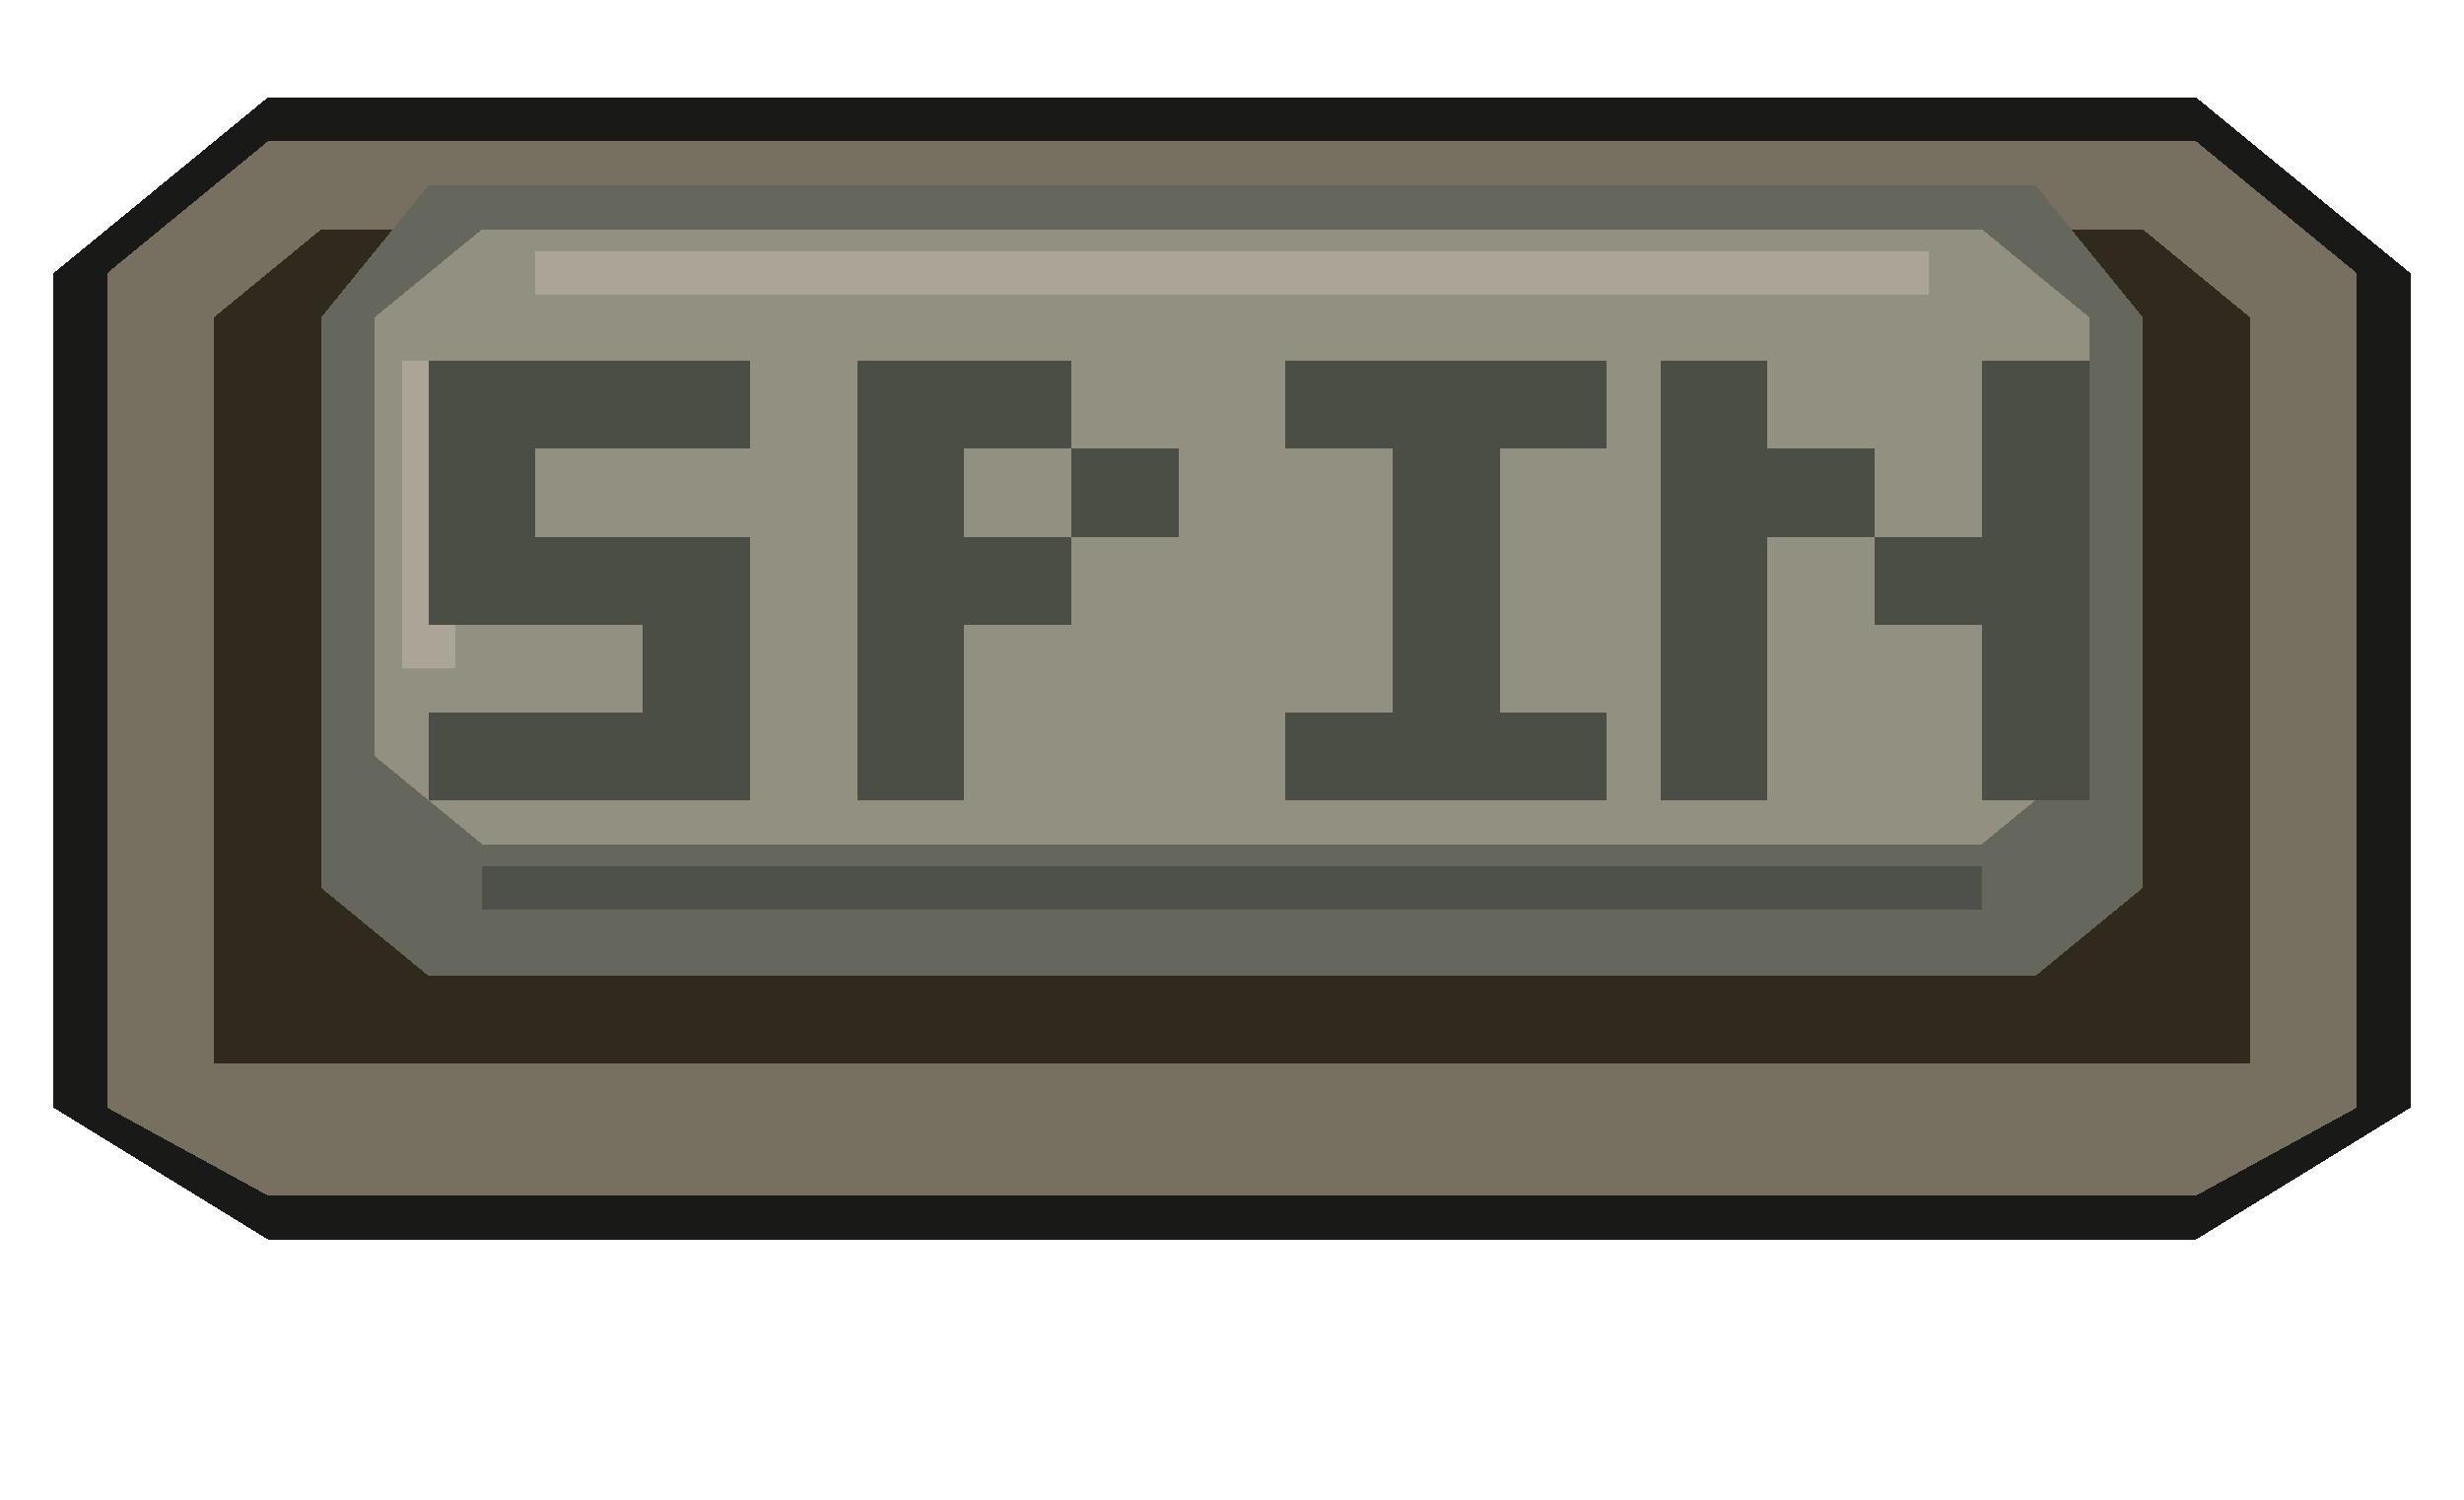
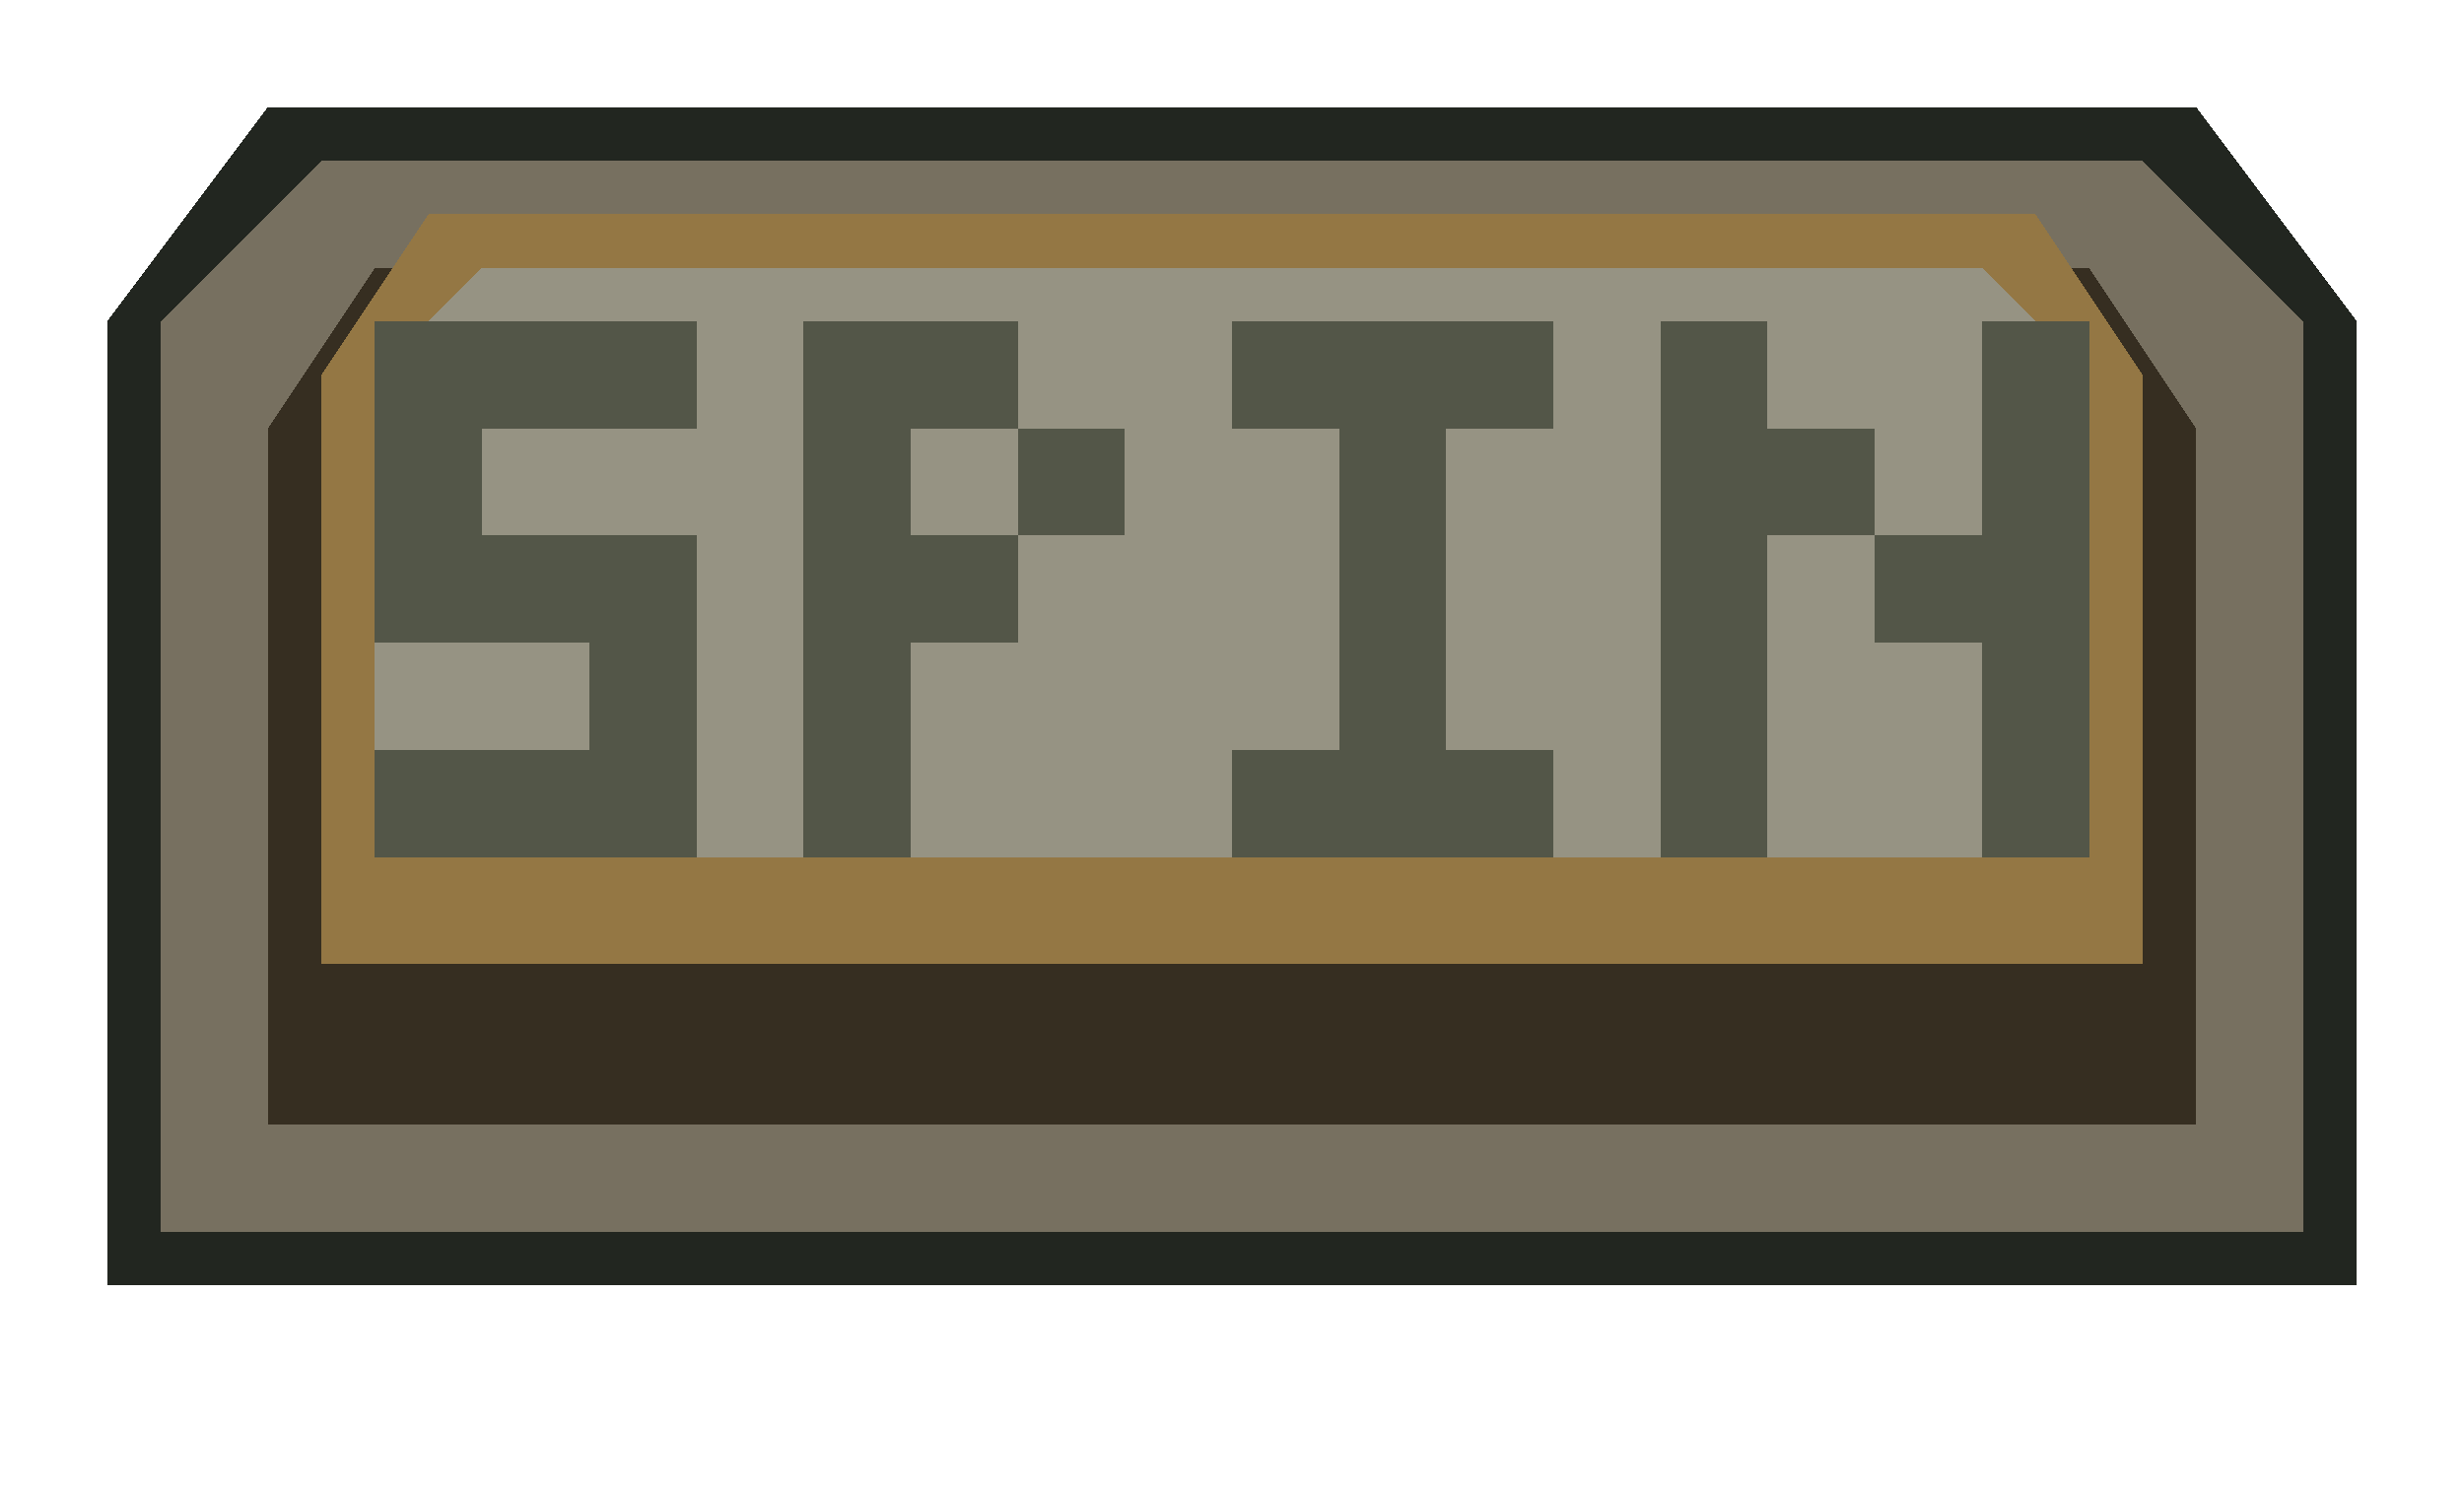
- <svg xmlns="http://www.w3.org/2000/svg" width="46" height="28" viewBox="0 0 46 28" shape-rendering="crispEdges">
-   <g transform="translate(0 1) scale(1 .82)">
-     <path d="M5 1H41L45 5V24L41 27H5L1 24V5Z" fill="#191a17" />
-     <path d="M5 2H41L44 5V24L41 26H5L2 24V5Z" fill="#777060" />
-     <path d="M6 4H40L42 6V23H4V6Z" fill="#302a1e" />
-     <path d="M8 3H38L40 6V19L38 21H8L6 19V6Z" fill="#66675c" />
-     <path d="M9 4H37L39 6V16L37 18H9L7 16V6Z" fill="#929080" />
-     <path d="M10 5H36 M8 7V14" stroke="#aaa596" />
-     <path d="M9 19H37" stroke="#4e514a" />
-     <rect x="8" y="7" width="2" height="2" fill="#4b4e44" />
-     <rect x="10" y="7" width="2" height="2" fill="#4b4e44" />
-     <rect x="12" y="7" width="2" height="2" fill="#4b4e44" />
-     <rect x="8" y="9" width="2" height="2" fill="#4b4e44" />
-     <rect x="8" y="11" width="2" height="2" fill="#4b4e44" />
-     <rect x="10" y="11" width="2" height="2" fill="#4b4e44" />
-     <rect x="12" y="11" width="2" height="2" fill="#4b4e44" />
-     <rect x="12" y="13" width="2" height="2" fill="#4b4e44" />
-     <rect x="8" y="15" width="2" height="2" fill="#4b4e44" />
-     <rect x="10" y="15" width="2" height="2" fill="#4b4e44" />
-     <rect x="12" y="15" width="2" height="2" fill="#4b4e44" />
-     <rect x="16" y="7" width="2" height="2" fill="#4b4e44" />
-     <rect x="18" y="7" width="2" height="2" fill="#4b4e44" />
-     <rect x="16" y="9" width="2" height="2" fill="#4b4e44" />
-     <rect x="20" y="9" width="2" height="2" fill="#4b4e44" />
-     <rect x="16" y="11" width="2" height="2" fill="#4b4e44" />
-     <rect x="18" y="11" width="2" height="2" fill="#4b4e44" />
-     <rect x="16" y="13" width="2" height="2" fill="#4b4e44" />
-     <rect x="16" y="15" width="2" height="2" fill="#4b4e44" />
-     <rect x="24" y="7" width="2" height="2" fill="#4b4e44" />
-     <rect x="26" y="7" width="2" height="2" fill="#4b4e44" />
-     <rect x="28" y="7" width="2" height="2" fill="#4b4e44" />
-     <rect x="26" y="9" width="2" height="2" fill="#4b4e44" />
-     <rect x="26" y="11" width="2" height="2" fill="#4b4e44" />
-     <rect x="26" y="13" width="2" height="2" fill="#4b4e44" />
-     <rect x="24" y="15" width="2" height="2" fill="#4b4e44" />
-     <rect x="26" y="15" width="2" height="2" fill="#4b4e44" />
-     <rect x="28" y="15" width="2" height="2" fill="#4b4e44" />
-     <rect x="31" y="7" width="2" height="2" fill="#4b4e44" />
-     <rect x="37" y="7" width="2" height="2" fill="#4b4e44" />
-     <rect x="31" y="9" width="2" height="2" fill="#4b4e44" />
-     <rect x="33" y="9" width="2" height="2" fill="#4b4e44" />
-     <rect x="37" y="9" width="2" height="2" fill="#4b4e44" />
-     <rect x="31" y="11" width="2" height="2" fill="#4b4e44" />
-     <rect x="35" y="11" width="2" height="2" fill="#4b4e44" />
-     <rect x="37" y="11" width="2" height="2" fill="#4b4e44" />
-     <rect x="31" y="13" width="2" height="2" fill="#4b4e44" />
-     <rect x="37" y="13" width="2" height="2" fill="#4b4e44" />
-     <rect x="31" y="15" width="2" height="2" fill="#4b4e44" />
-     <rect x="37" y="15" width="2" height="2" fill="#4b4e44" />
+ <svg xmlns="http://www.w3.org/2000/svg" width="46" height="28" shape-rendering="crispEdges">
+   <path d="M5 2H41L44 6V24H2V6Z" fill="#222620" />
+   <path d="M6 3H40L43 6V23H3V6Z" fill="#777060" />
+   <path d="M7 5H39L41 8V21H5V8Z" fill="#362e21" />
+   <g transform="translate(0 0)">
+     <path d="M8 4H38L40 7V18H6V7Z" fill="#947744" />
+     <path d="M9 5H37L39 7V16H7V7Z" fill="#969383" />
+     <rect x="7" y="6" width="2" height="2" fill="#535648" />
+     <rect x="9" y="6" width="2" height="2" fill="#535648" />
+     <rect x="11" y="6" width="2" height="2" fill="#535648" />
+     <rect x="7" y="8" width="2" height="2" fill="#535648" />
+     <rect x="7" y="10" width="2" height="2" fill="#535648" />
+     <rect x="9" y="10" width="2" height="2" fill="#535648" />
+     <rect x="11" y="10" width="2" height="2" fill="#535648" />
+     <rect x="11" y="12" width="2" height="2" fill="#535648" />
+     <rect x="7" y="14" width="2" height="2" fill="#535648" />
+     <rect x="9" y="14" width="2" height="2" fill="#535648" />
+     <rect x="11" y="14" width="2" height="2" fill="#535648" />
+     <rect x="15" y="6" width="2" height="2" fill="#535648" />
+     <rect x="17" y="6" width="2" height="2" fill="#535648" />
+     <rect x="15" y="8" width="2" height="2" fill="#535648" />
+     <rect x="19" y="8" width="2" height="2" fill="#535648" />
+     <rect x="15" y="10" width="2" height="2" fill="#535648" />
+     <rect x="17" y="10" width="2" height="2" fill="#535648" />
+     <rect x="15" y="12" width="2" height="2" fill="#535648" />
+     <rect x="15" y="14" width="2" height="2" fill="#535648" />
+     <rect x="23" y="6" width="2" height="2" fill="#535648" />
+     <rect x="25" y="6" width="2" height="2" fill="#535648" />
+     <rect x="27" y="6" width="2" height="2" fill="#535648" />
+     <rect x="25" y="8" width="2" height="2" fill="#535648" />
+     <rect x="25" y="10" width="2" height="2" fill="#535648" />
+     <rect x="25" y="12" width="2" height="2" fill="#535648" />
+     <rect x="23" y="14" width="2" height="2" fill="#535648" />
+     <rect x="25" y="14" width="2" height="2" fill="#535648" />
+     <rect x="27" y="14" width="2" height="2" fill="#535648" />
+     <rect x="31" y="6" width="2" height="2" fill="#535648" />
+     <rect x="37" y="6" width="2" height="2" fill="#535648" />
+     <rect x="31" y="8" width="2" height="2" fill="#535648" />
+     <rect x="33" y="8" width="2" height="2" fill="#535648" />
+     <rect x="37" y="8" width="2" height="2" fill="#535648" />
+     <rect x="31" y="10" width="2" height="2" fill="#535648" />
+     <rect x="35" y="10" width="2" height="2" fill="#535648" />
+     <rect x="37" y="10" width="2" height="2" fill="#535648" />
+     <rect x="31" y="12" width="2" height="2" fill="#535648" />
+     <rect x="37" y="12" width="2" height="2" fill="#535648" />
+     <rect x="31" y="14" width="2" height="2" fill="#535648" />
+     <rect x="37" y="14" width="2" height="2" fill="#535648" />
  </g>
</svg>
